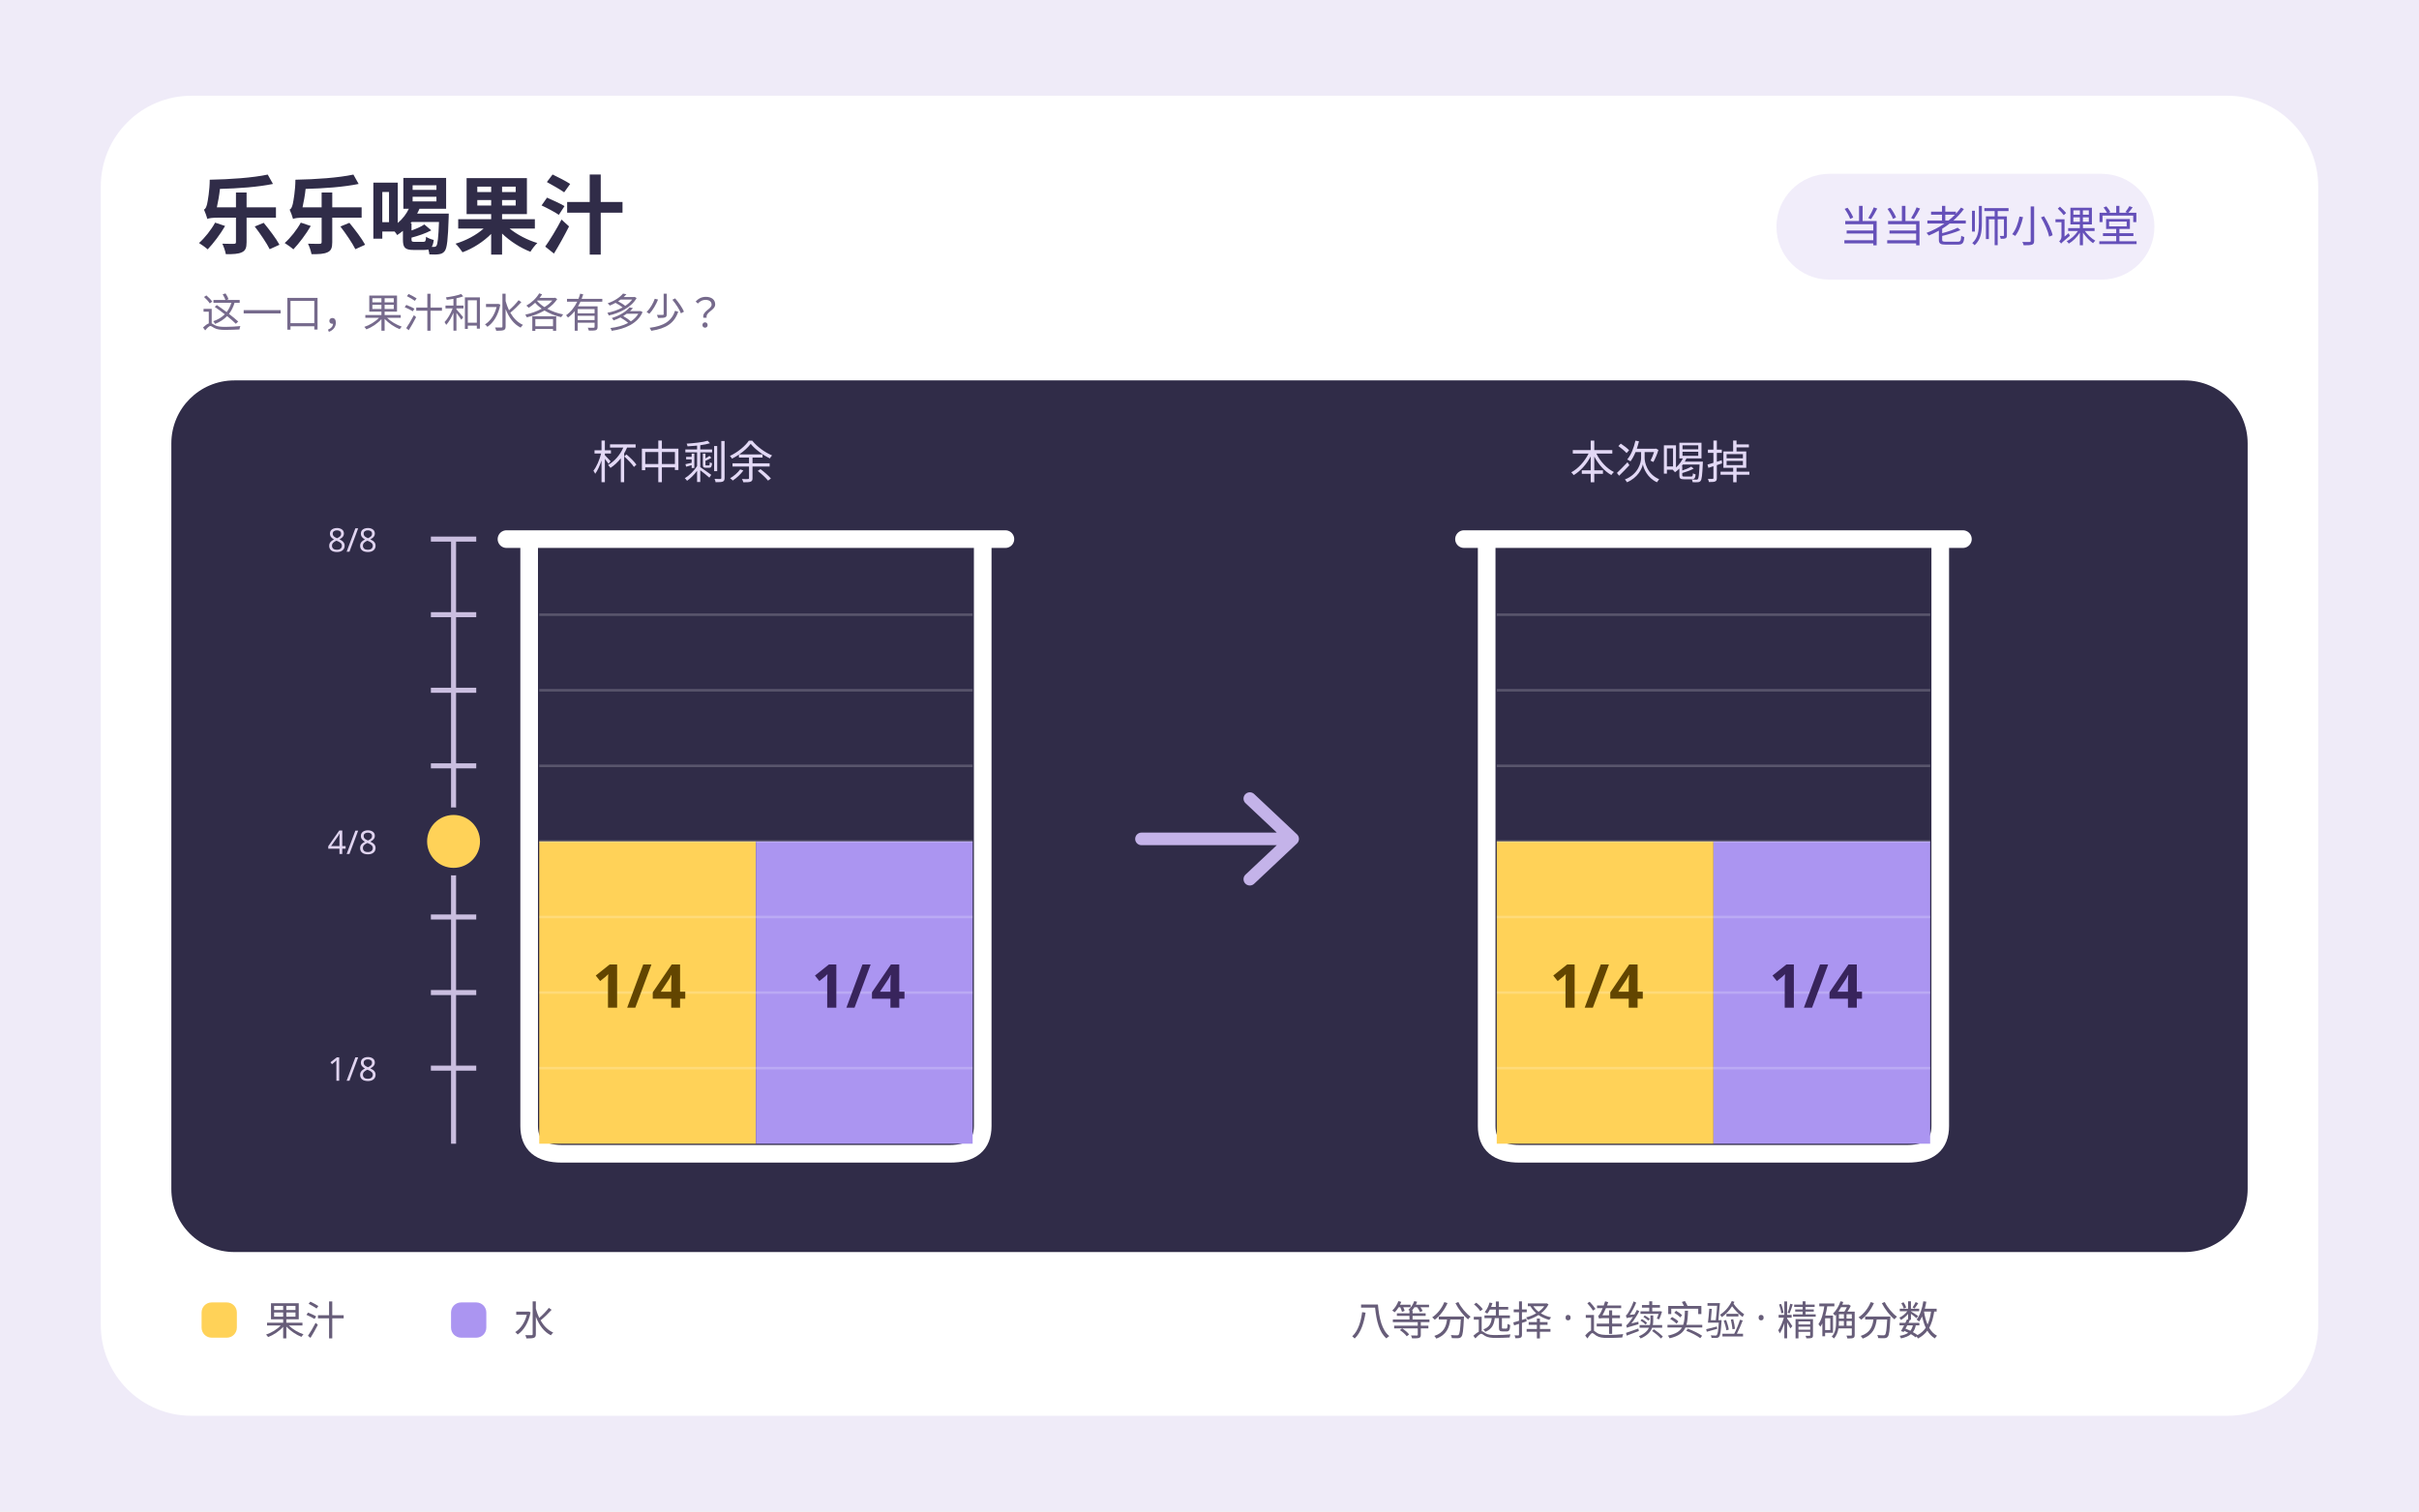
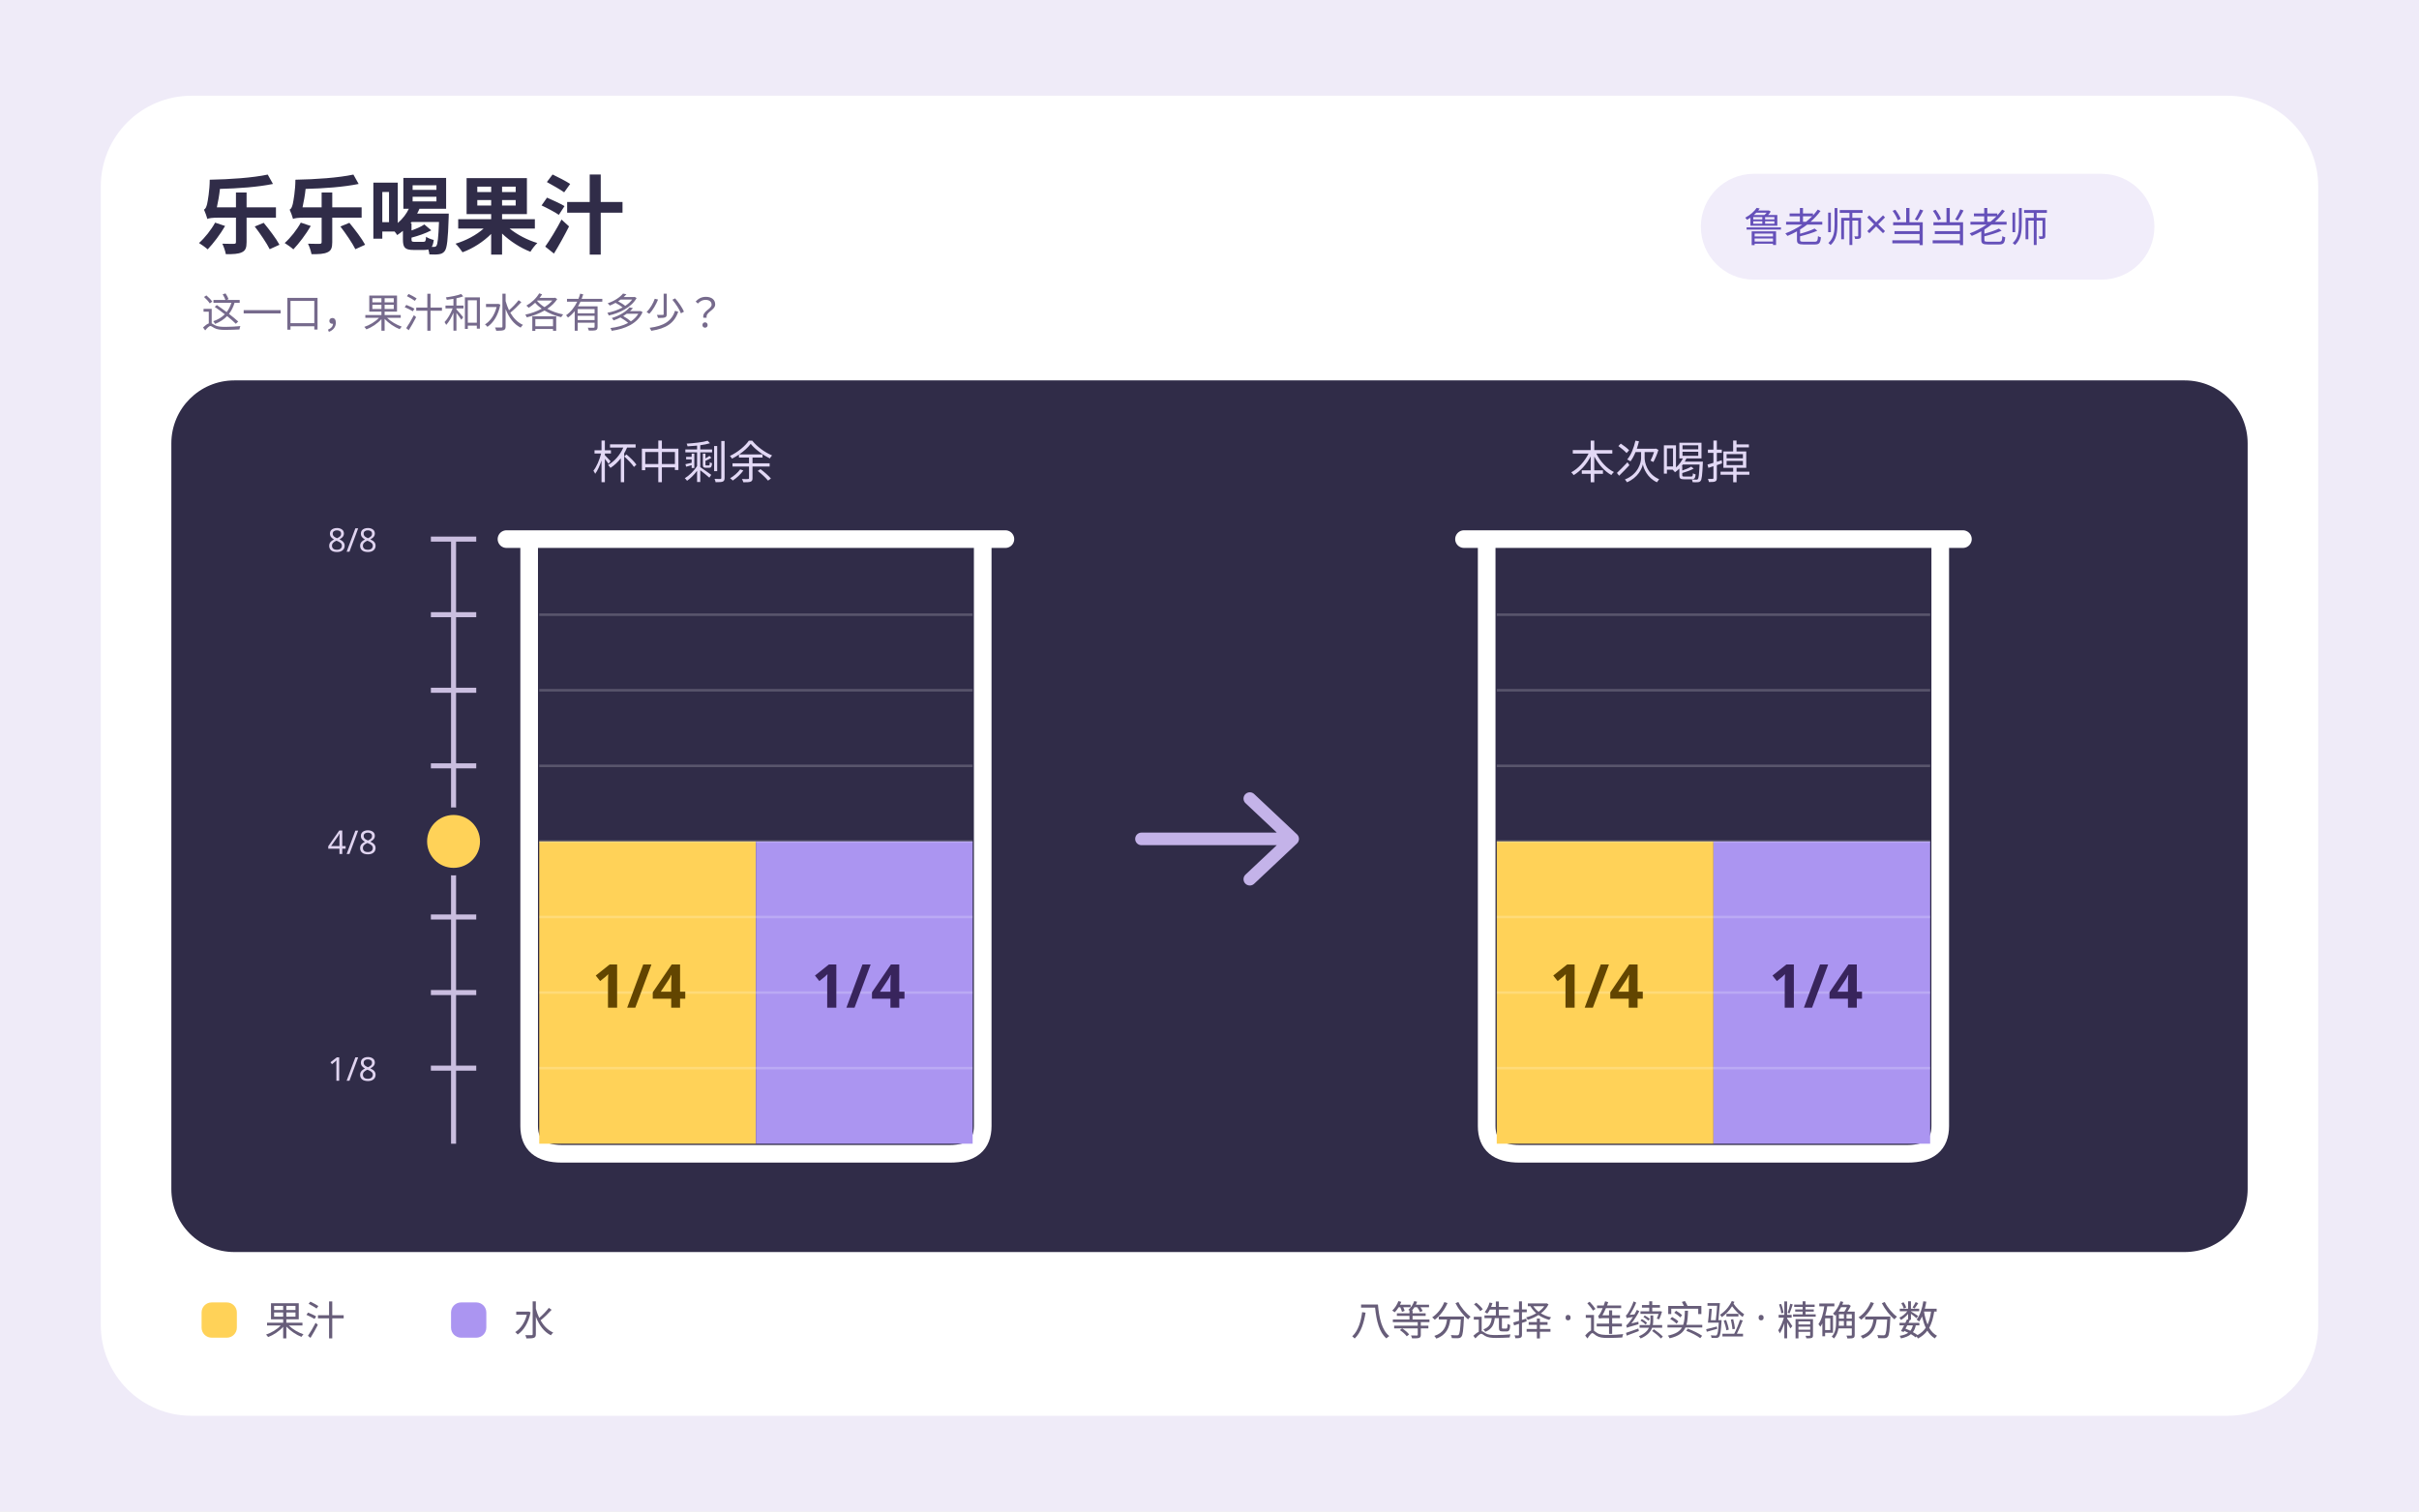
<svg xmlns="http://www.w3.org/2000/svg" viewBox="0 0 960 600" width="960" height="600" role="img" aria-label="乐乐喝果汁，两只同样大的杯子展示果汁与水的分量">
  <rect width="960" height="600" fill="#efebf8" />
  <rect x="40" y="38" width="880" height="524" rx="36" fill="#fff" />
  <rect x="68" y="151" width="824" height="346" rx="25" fill="#302c48" />
  <g font-family="Microsoft YaHei,sans-serif">
    <text x="78" y="98" font-size="34" font-weight="700" fill="#302c48">乐乐喝果汁</text>
    <text x="80" y="130" font-size="16" fill="#766a8c">这一口，果汁和水各有多少？</text>
    <text x="235" y="190" font-size="18" fill="#e2d8f5">杯中剩余</text>
    <text x="623" y="190" font-size="18" fill="#e2d8f5">本次喝掉</text>
    <g stroke="#fff" stroke-width="7" fill="none">
      <path d="M210 214V447Q210 458 223 458H377Q390 458 390 447V214" />
      <path d="M590 214V447Q590 458 603 458H757Q770 458 770 447V214" />
      <path d="M201 214H399M581 214H779" stroke-linecap="round" />
    </g>
    <path d="M214 334H300V454H214Z" fill="#ffd258" />
    <path d="M300 334H386V454H300Z" fill="#ab95f1" />
    <path d="M594 334H680V454H594Z" fill="#ffd258" />
    <path d="M680 334H766V454H680Z" fill="#ab95f1" />
    <g stroke="#ffffff32">
      <path d="M214 244H386M214 274H386M214 304H386M214 334H386M214 364H386M214 394H386M214 424H386" />
      <path d="M594 244H766M594 274H766M594 304H766M594 334H766M594 364H766M594 394H766M594 424H766" />
    </g>
    <g font-size="24" font-weight="700">
      <text x="235" y="400" fill="#624500">1/4</text>
      <text x="322" y="400" fill="#38245c">1/4</text>
      <text x="615" y="400" fill="#624500">1/4</text>
      <text x="702" y="400" fill="#38245c">1/4</text>
    </g>
    <g stroke="#cabee0" stroke-width="2">
      <path d="M180 214V454" />
      <path d="M171 214H189M171 244H189M171 274H189M171 304H189M171 334H189M171 364H189M171 394H189M171 424H189" />
    </g>
    <circle cx="180" cy="334" r="12" fill="#ffd258" stroke="#302c48" stroke-width="3" />
    <g fill="#e0d4f0" font-size="13">
      <text x="130" y="219">8/8</text>
      <text x="130" y="339">4/8</text>
      <text x="130" y="429">1/8</text>
    </g>
    <path d="M453 333H512M496 317L513 333L496 349" stroke="#c4b3e9" stroke-width="5" stroke-linecap="round" stroke-linejoin="round" fill="none" />
-     <rect x="705" y="69" width="150" height="42" rx="21" fill="#f1edfa" />
-     <text x="730" y="96" font-size="17" fill="#6550b9">当当老师小课堂</text>
+     <rect x="675" y="69" width="180" height="42" rx="21" fill="#f1edfa" />
+     <text x="692" y="96" font-size="16" fill="#6550b9">鲁老师×当当老师</text>
    <rect x="80" y="517" width="14" height="14" rx="4" fill="#ffd258" />
    <text x="105" y="530" font-size="16" fill="#675d79">果汁</text>
    <rect x="179" y="517" width="14" height="14" rx="4" fill="#ab95f1" />
    <text x="204" y="530" font-size="16" fill="#675d79">水</text>
    <text x="536" y="530" font-size="16" fill="#675d79">八等分选择 · 连续实验 · 精确分数</text>
  </g>
</svg>
